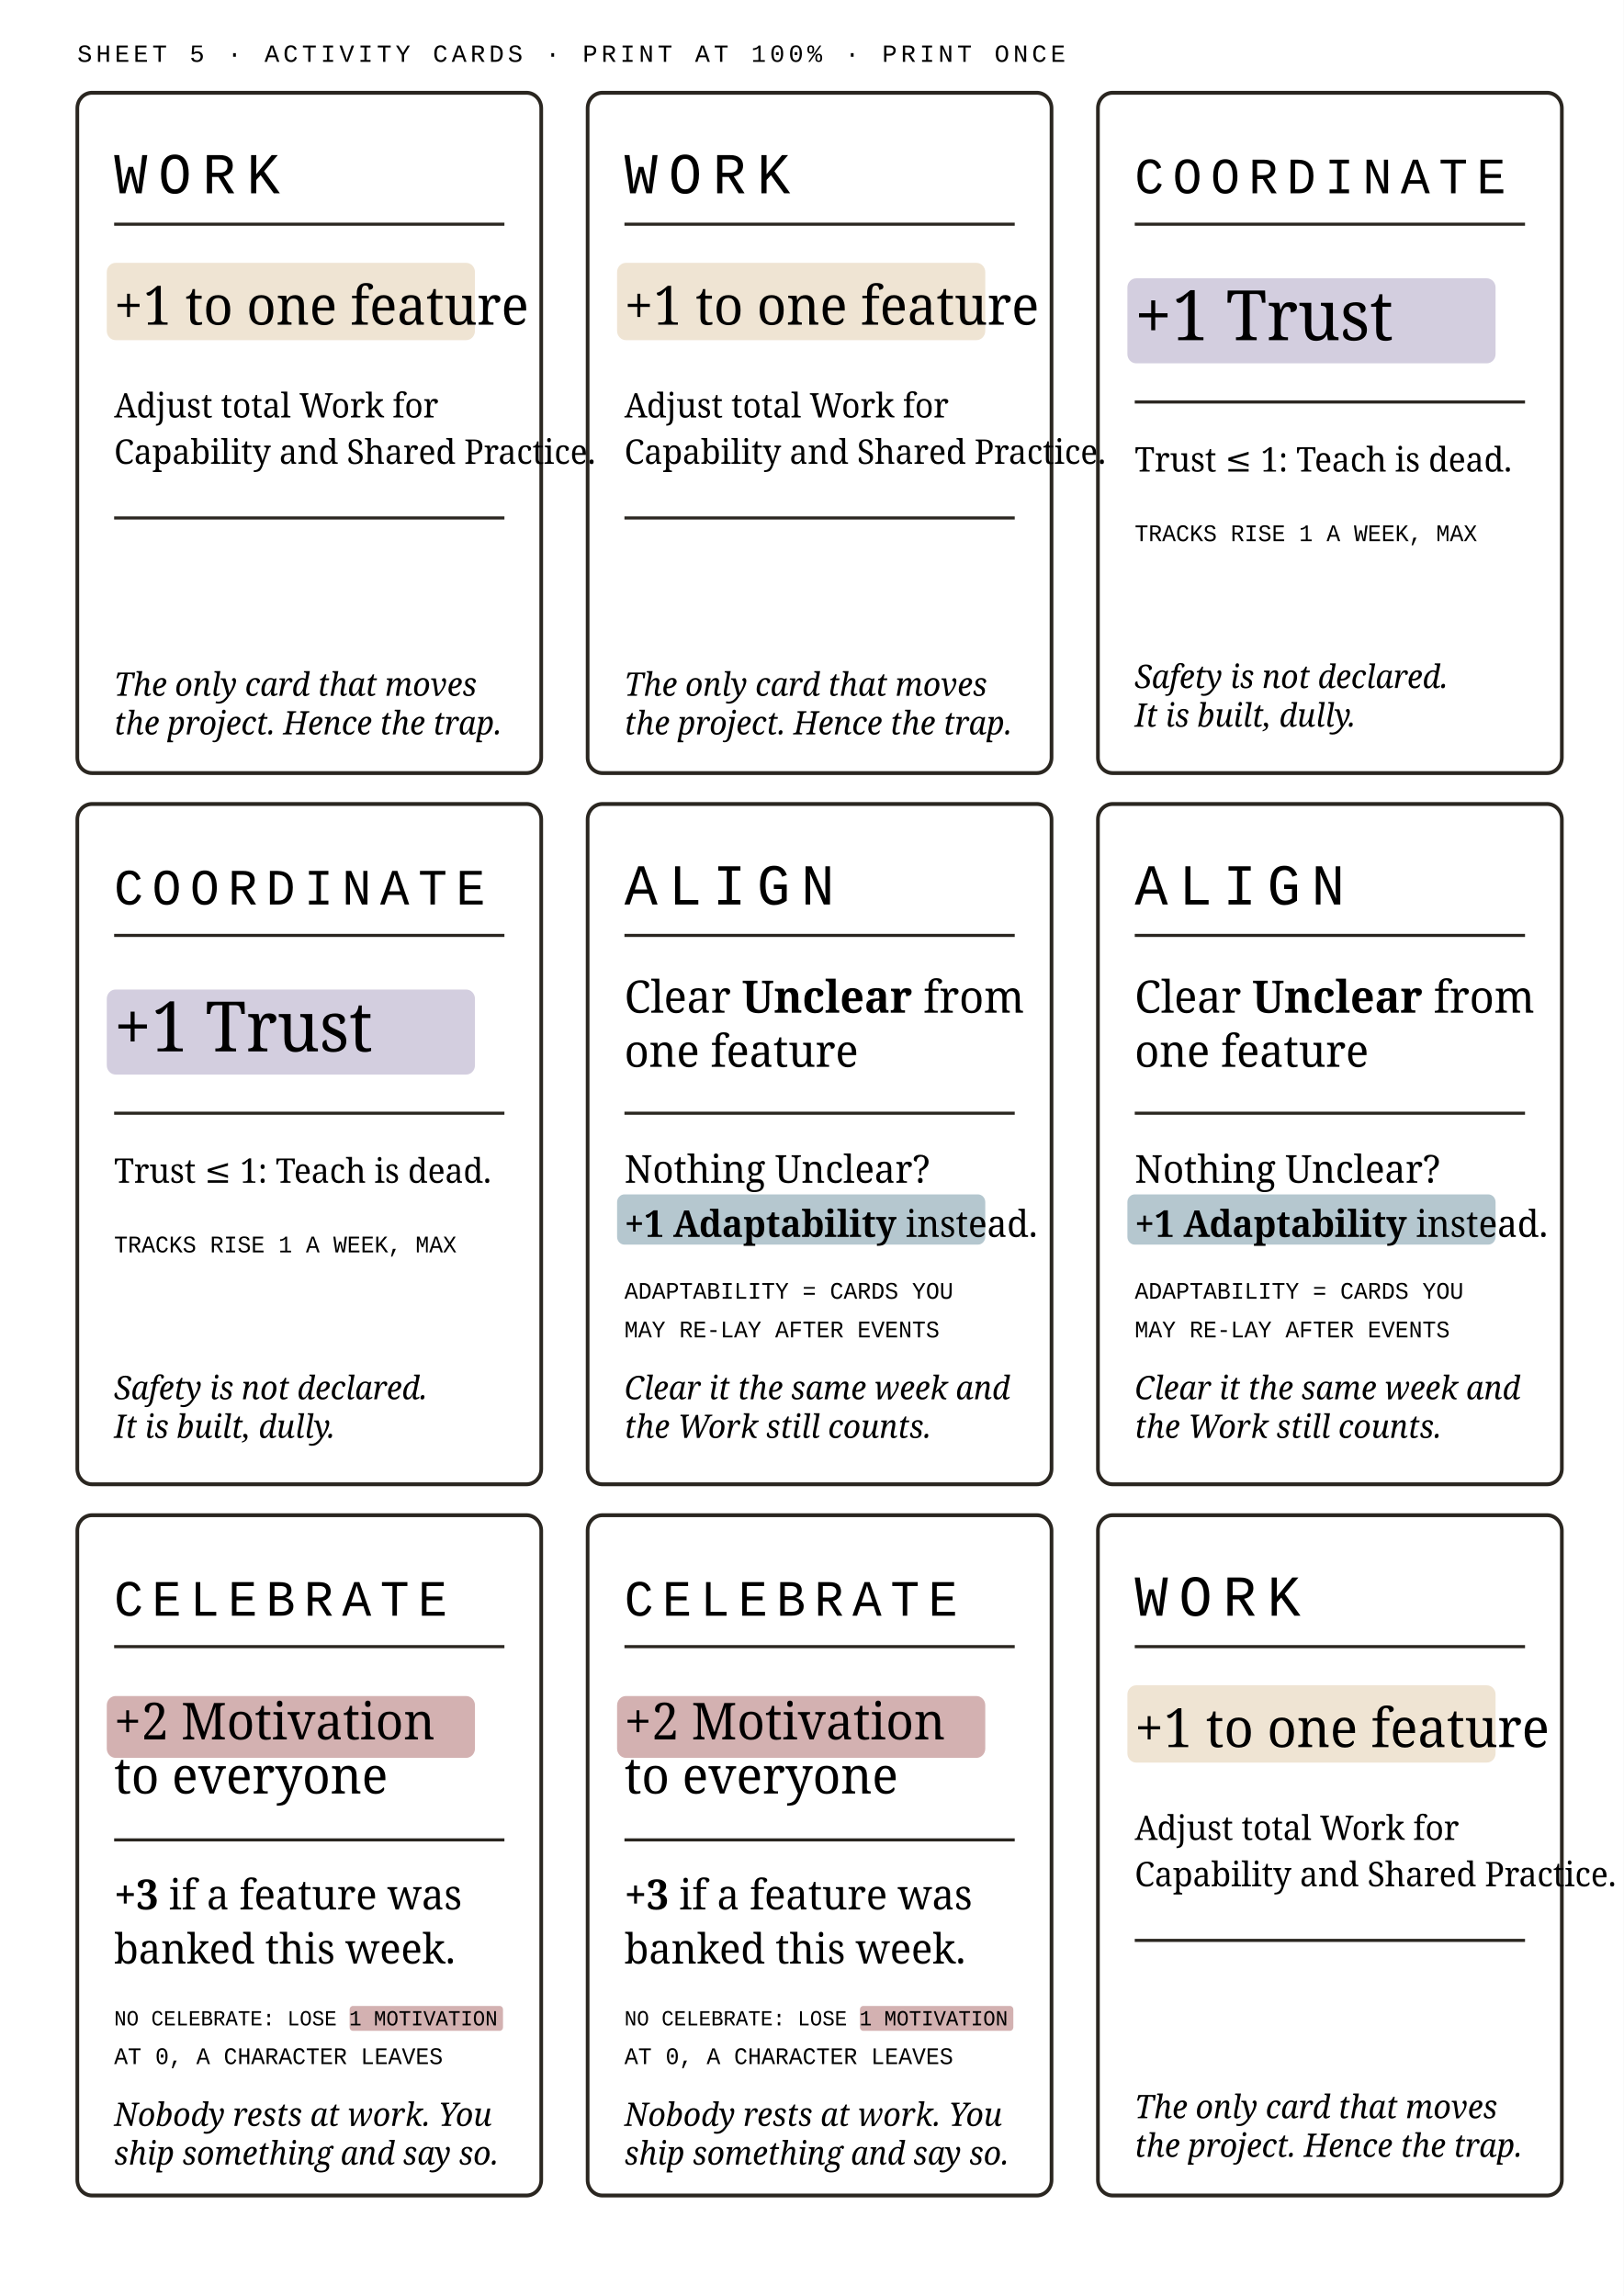
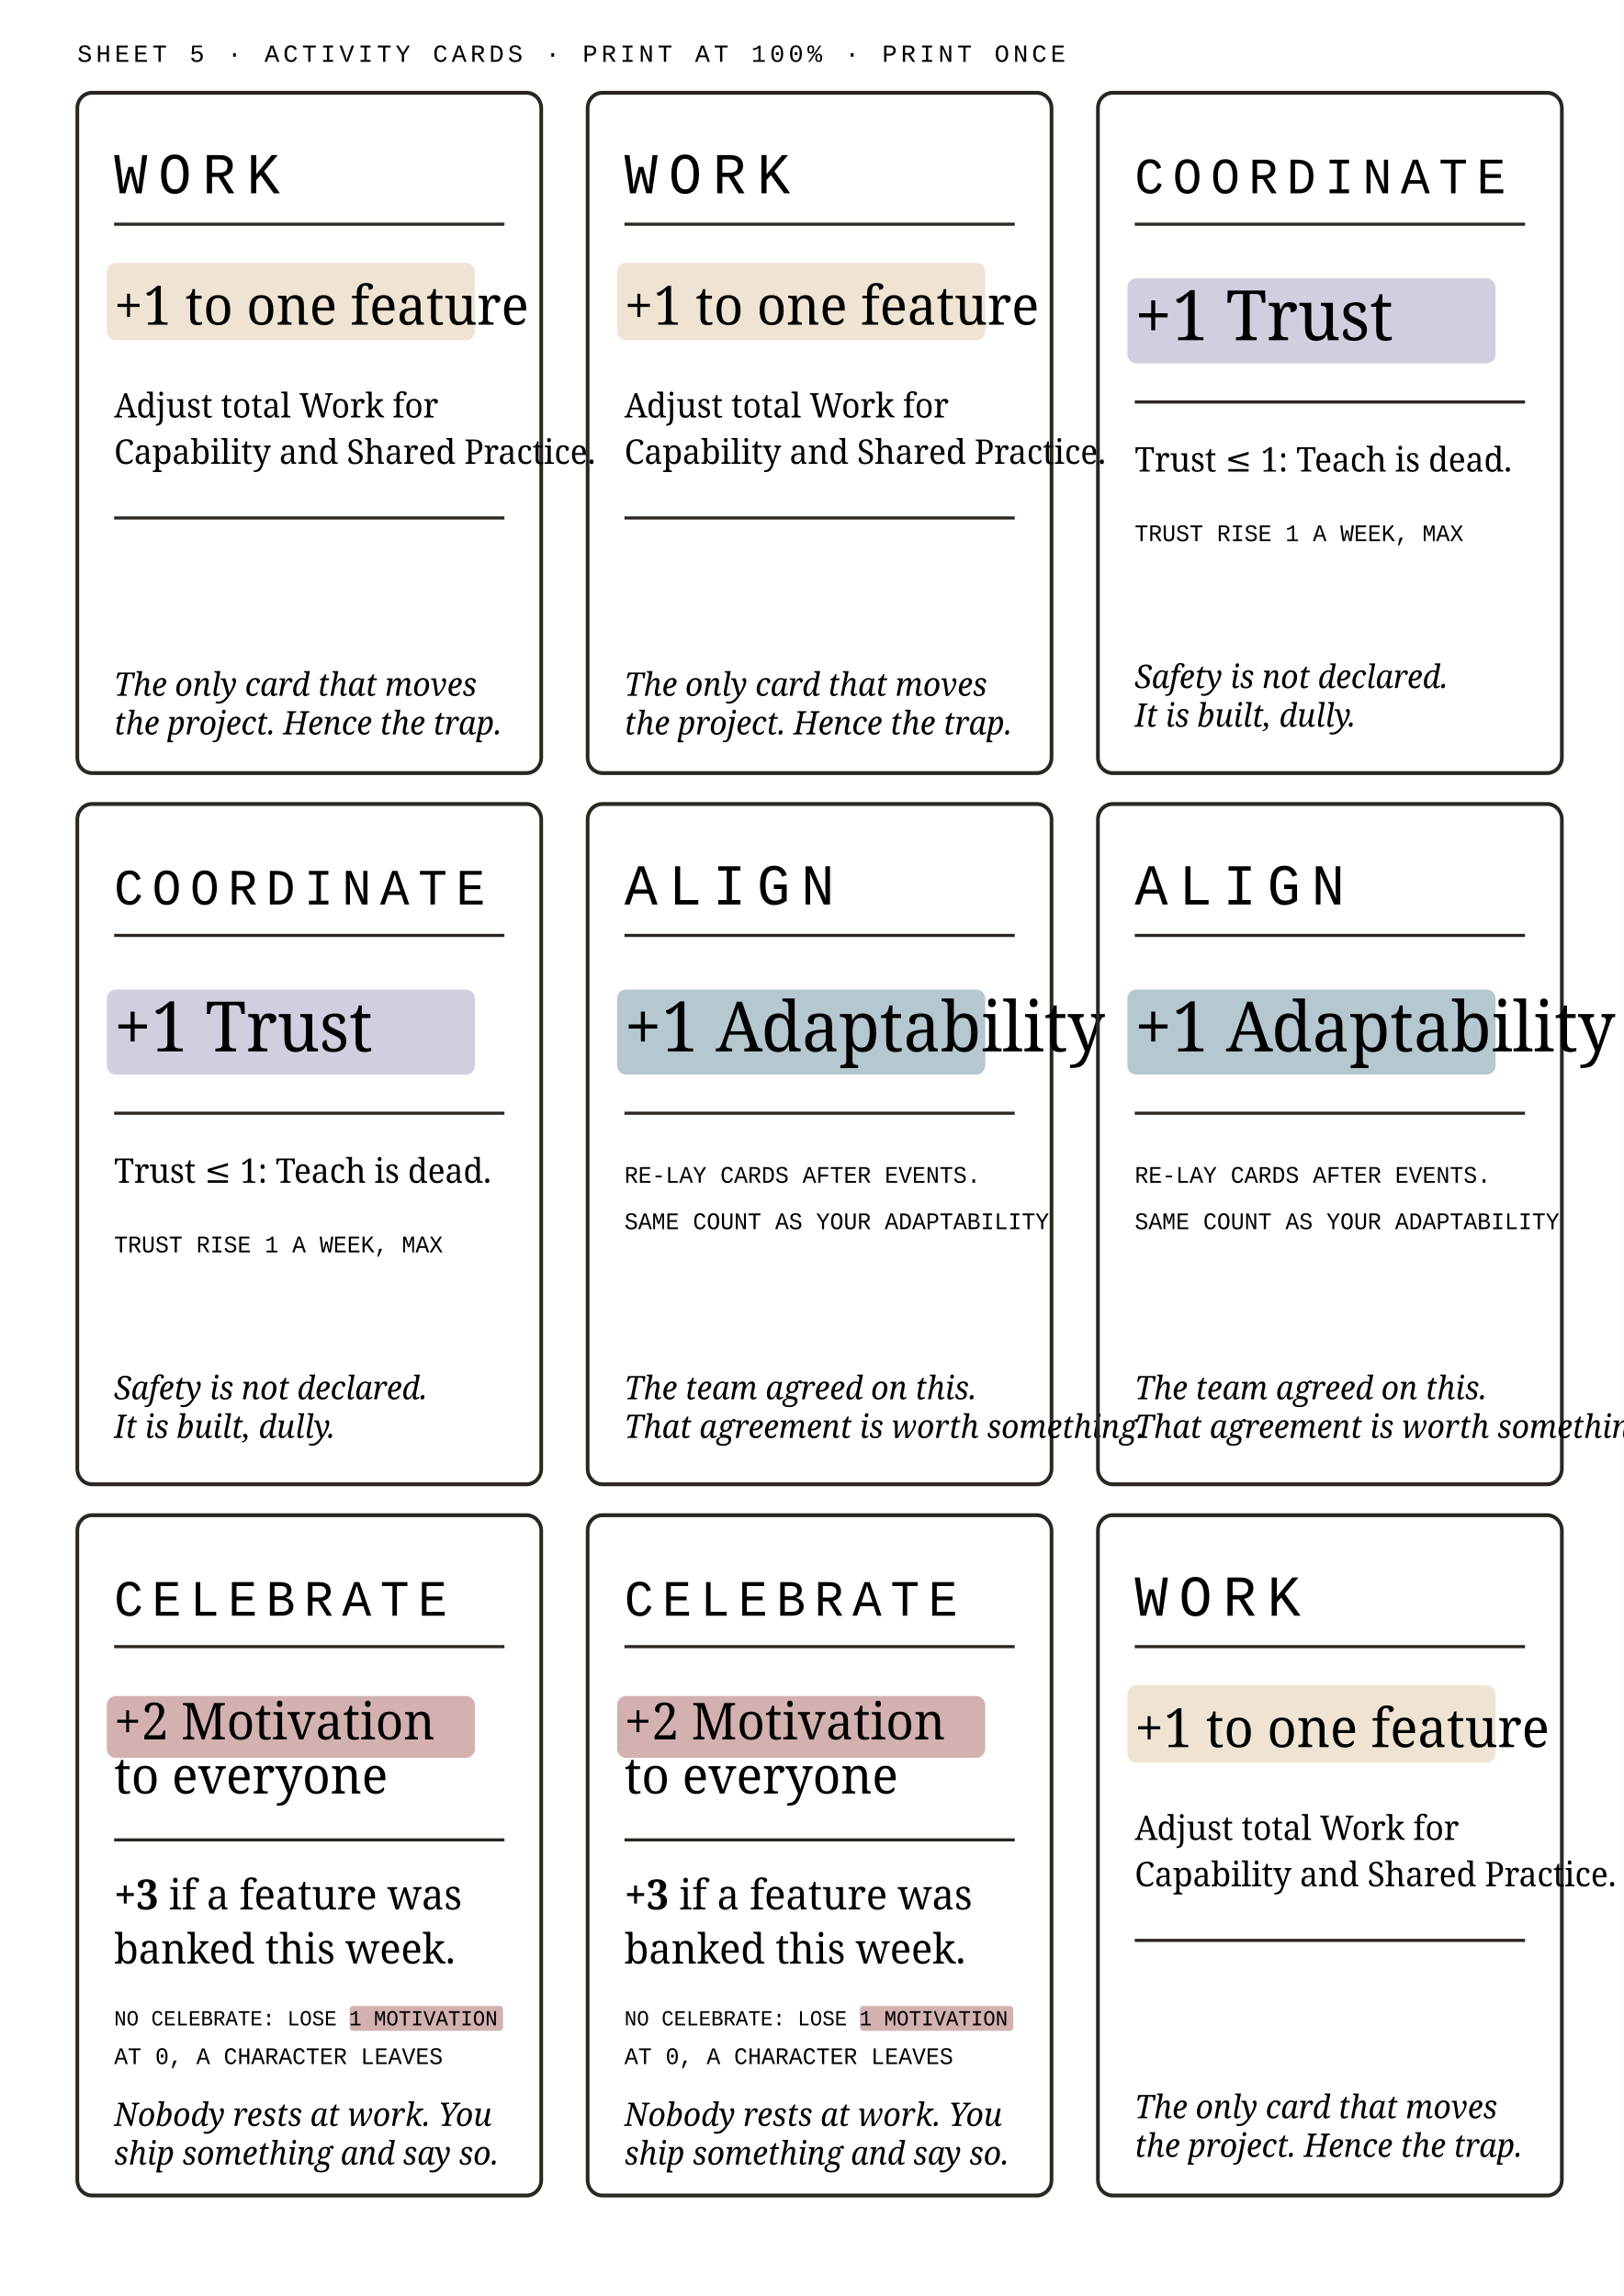
<svg xmlns="http://www.w3.org/2000/svg" width="210mm" height="297mm" viewBox="0 0 210 297">
  <style>
  .s { font-family:"EB Garamond",Garamond,Georgia,serif; fill:#000000; }
  .m { font-family:"IBM Plex Mono","Courier New",monospace; fill:#000000; }
  .c { fill:none; stroke:#2A2620; stroke-width:.5; }
  .h { stroke:#2A2620; stroke-width:.4; fill:none; }
  .q { fill:#000000; }
  .trust { fill:#000000; }
  .capab { fill:#000000; }
  .shpra { fill:#000000; }
  .adapt { fill:#000000; }
</style>
  <defs>
    <g id="work" transform="scale(.952381,1)">
      <rect width="63" height="88" rx="2" class="c" />
      <text x="5" y="13" class="m" font-size="7.5" letter-spacing="1.5">WORK</text>
      <line x1="5" y1="17" x2="58" y2="17" class="h" stroke-width=".7" />
      <rect x="4" y="22" width="50" height="10" rx="1.2" fill="#EFE4D3" />
      <text x="5" y="30" class="s" font-size="7">+1 to one feature</text>
      <text x="5" y="42" class="s" font-size="4.4">Adjust total Work for</text>
      <text x="5" y="48" class="s" font-size="4.4">Capability and Shared Practice.</text>
      <line x1="5" y1="55" x2="58" y2="55" class="h" />
      <text x="5" y="78" class="s" font-size="4.2" font-style="italic">The only card that moves</text>
      <text x="5" y="83" class="s" font-size="4.2" font-style="italic">the project. Hence the trap.</text>
    </g>
    <g id="coordinate" transform="scale(.952381,1)">
      <rect width="63" height="88" rx="2" class="c" />
      <text x="5" y="13" class="m" font-size="6.6" letter-spacing="1.2">COORDINATE</text>
      <line x1="5" y1="17" x2="58" y2="17" class="h" stroke-width=".7" />
      <rect x="4" y="24" width="50" height="11" rx="1.2" fill="#D3CEDF" />
      <text x="5" y="32" class="s trust" font-size="9">+1 Trust</text>
      <line x1="5" y1="40" x2="58" y2="40" class="h" />
      <text x="5" y="49" class="s" font-size="4.4">
        <tspan class="trust">Trust ≤ 1</tspan>: Teach is dead.</text>
-       <text x="5" y="58" class="m q" font-size="3.1">TRACKS RISE 1 A WEEK, MAX</text>
+       <text x="5" y="58" class="m q" font-size="3.1">TRUST RISE 1 A WEEK, MAX</text>
      <text x="5" y="77" class="s" font-size="4.2" font-style="italic">Safety is not declared.</text>
      <text x="5" y="82" class="s" font-size="4.2" font-style="italic">It is built, dully.</text>
    </g>
    <g id="align" transform="scale(.952381,1)">
      <rect width="63" height="88" rx="2" class="c" />
      <text x="5" y="13" class="m" font-size="7.5" letter-spacing="1.5">ALIGN</text>
      <line x1="5" y1="17" x2="58" y2="17" class="h" stroke-width=".7" />
-       <text x="5" y="27" class="s" font-size="5.8">Clear <tspan font-weight="bold">Unclear</tspan> from</text>
-       <text x="5" y="34" class="s" font-size="5.8">one feature</text>
+       <rect x="4" y="24" width="50" height="11" rx="1.2" fill="#B5C7CF" />
+       <text x="5" y="32" class="s adapt" font-size="9">+1 Adaptability</text>
      <line x1="5" y1="40" x2="58" y2="40" class="h" />
-       <text x="5" y="49" class="s" font-size="5">Nothing Unclear?</text>
-       <rect x="4" y="50.5" width="50" height="6.5" rx="1" fill="#B5C7CF" />
-       <text x="5" y="56" class="s" font-size="4.8">
-         <tspan font-weight="bold" class="adapt">+1 Adaptability</tspan> instead.</text>
-       <text x="5" y="64" class="m q" font-size="3.1">ADAPTABILITY = CARDS YOU</text>
-       <text x="5" y="69" class="m q" font-size="3.1">MAY RE-LAY AFTER EVENTS</text>
-       <text x="5" y="77" class="s" font-size="4.2" font-style="italic">Clear it the same week and</text>
-       <text x="5" y="82" class="s" font-size="4.2" font-style="italic">the Work still counts.</text>
+       <text x="5" y="49" class="m q" font-size="3.1">RE-LAY CARDS AFTER EVENTS.</text>
+       <text x="5" y="55" class="m q" font-size="3.1">SAME COUNT AS YOUR ADAPTABILITY</text>
+       <text x="5" y="77" class="s" font-size="4.2" font-style="italic">The team agreed on this.</text>
+       <text x="5" y="82" class="s" font-size="4.2" font-style="italic">That agreement is worth something.</text>
    </g>
    <g id="celebrate" transform="scale(.952381,1)">
      <rect width="63" height="88" rx="2" class="c" stroke-width=".9" />
      <text x="5" y="13" class="m" font-size="6.6" letter-spacing="1.2">CELEBRATE</text>
      <line x1="5" y1="17" x2="58" y2="17" class="h" stroke-width=".7" />
      <rect x="4" y="23.39" width="50" height="8" rx="1.2" fill="#D3B1B1" />
      <text x="5" y="29" class="s" font-size="6.6">+2 Motivation</text>
      <text x="5" y="36" class="s" font-size="6.6">to everyone</text>
      <line x1="5" y1="42" x2="58" y2="42" class="h" />
      <text x="5" y="51" class="s" font-size="5.4">
        <tspan font-weight="bold">+3</tspan> if a feature was</text>
      <text x="5" y="58" class="s" font-size="5.4">banked this week.</text>
      <rect x="36.98" y="63.48" width="20.83" height="3.22" rx=".45" fill="#D3B1B1" />
      <text x="5" y="66" class="m" font-size="2.8">NO CELEBRATE: LOSE 1 MOTIVATION</text>
      <text x="5" y="71" class="m" font-size="3.1">AT 0, A CHARACTER LEAVES</text>
      <text x="5" y="79" class="s" font-size="4.2" font-style="italic">Nobody rests at work. You</text>
      <text x="5" y="84" class="s" font-size="4.2" font-style="italic">ship something and say so.</text>
    </g>
  </defs>
  <rect width="210" height="297" fill="#FFFFFF" />
  <text x="10" y="8" class="m" font-size="3.2" letter-spacing=".5">SHEET 5 · ACTIVITY CARDS · PRINT AT 100% · PRINT ONCE</text>
  <use href="#work" x="10" y="12" />
  <use href="#work" x="76" y="12" />
  <use href="#coordinate" x="142" y="12" />
  <use href="#coordinate" x="10" y="104" />
  <use href="#align" x="76" y="104" />
  <use href="#align" x="142" y="104" />
  <use href="#celebrate" x="10" y="196" />
  <use href="#celebrate" x="76" y="196" />
  <use href="#work" x="142" y="196" />
</svg>
